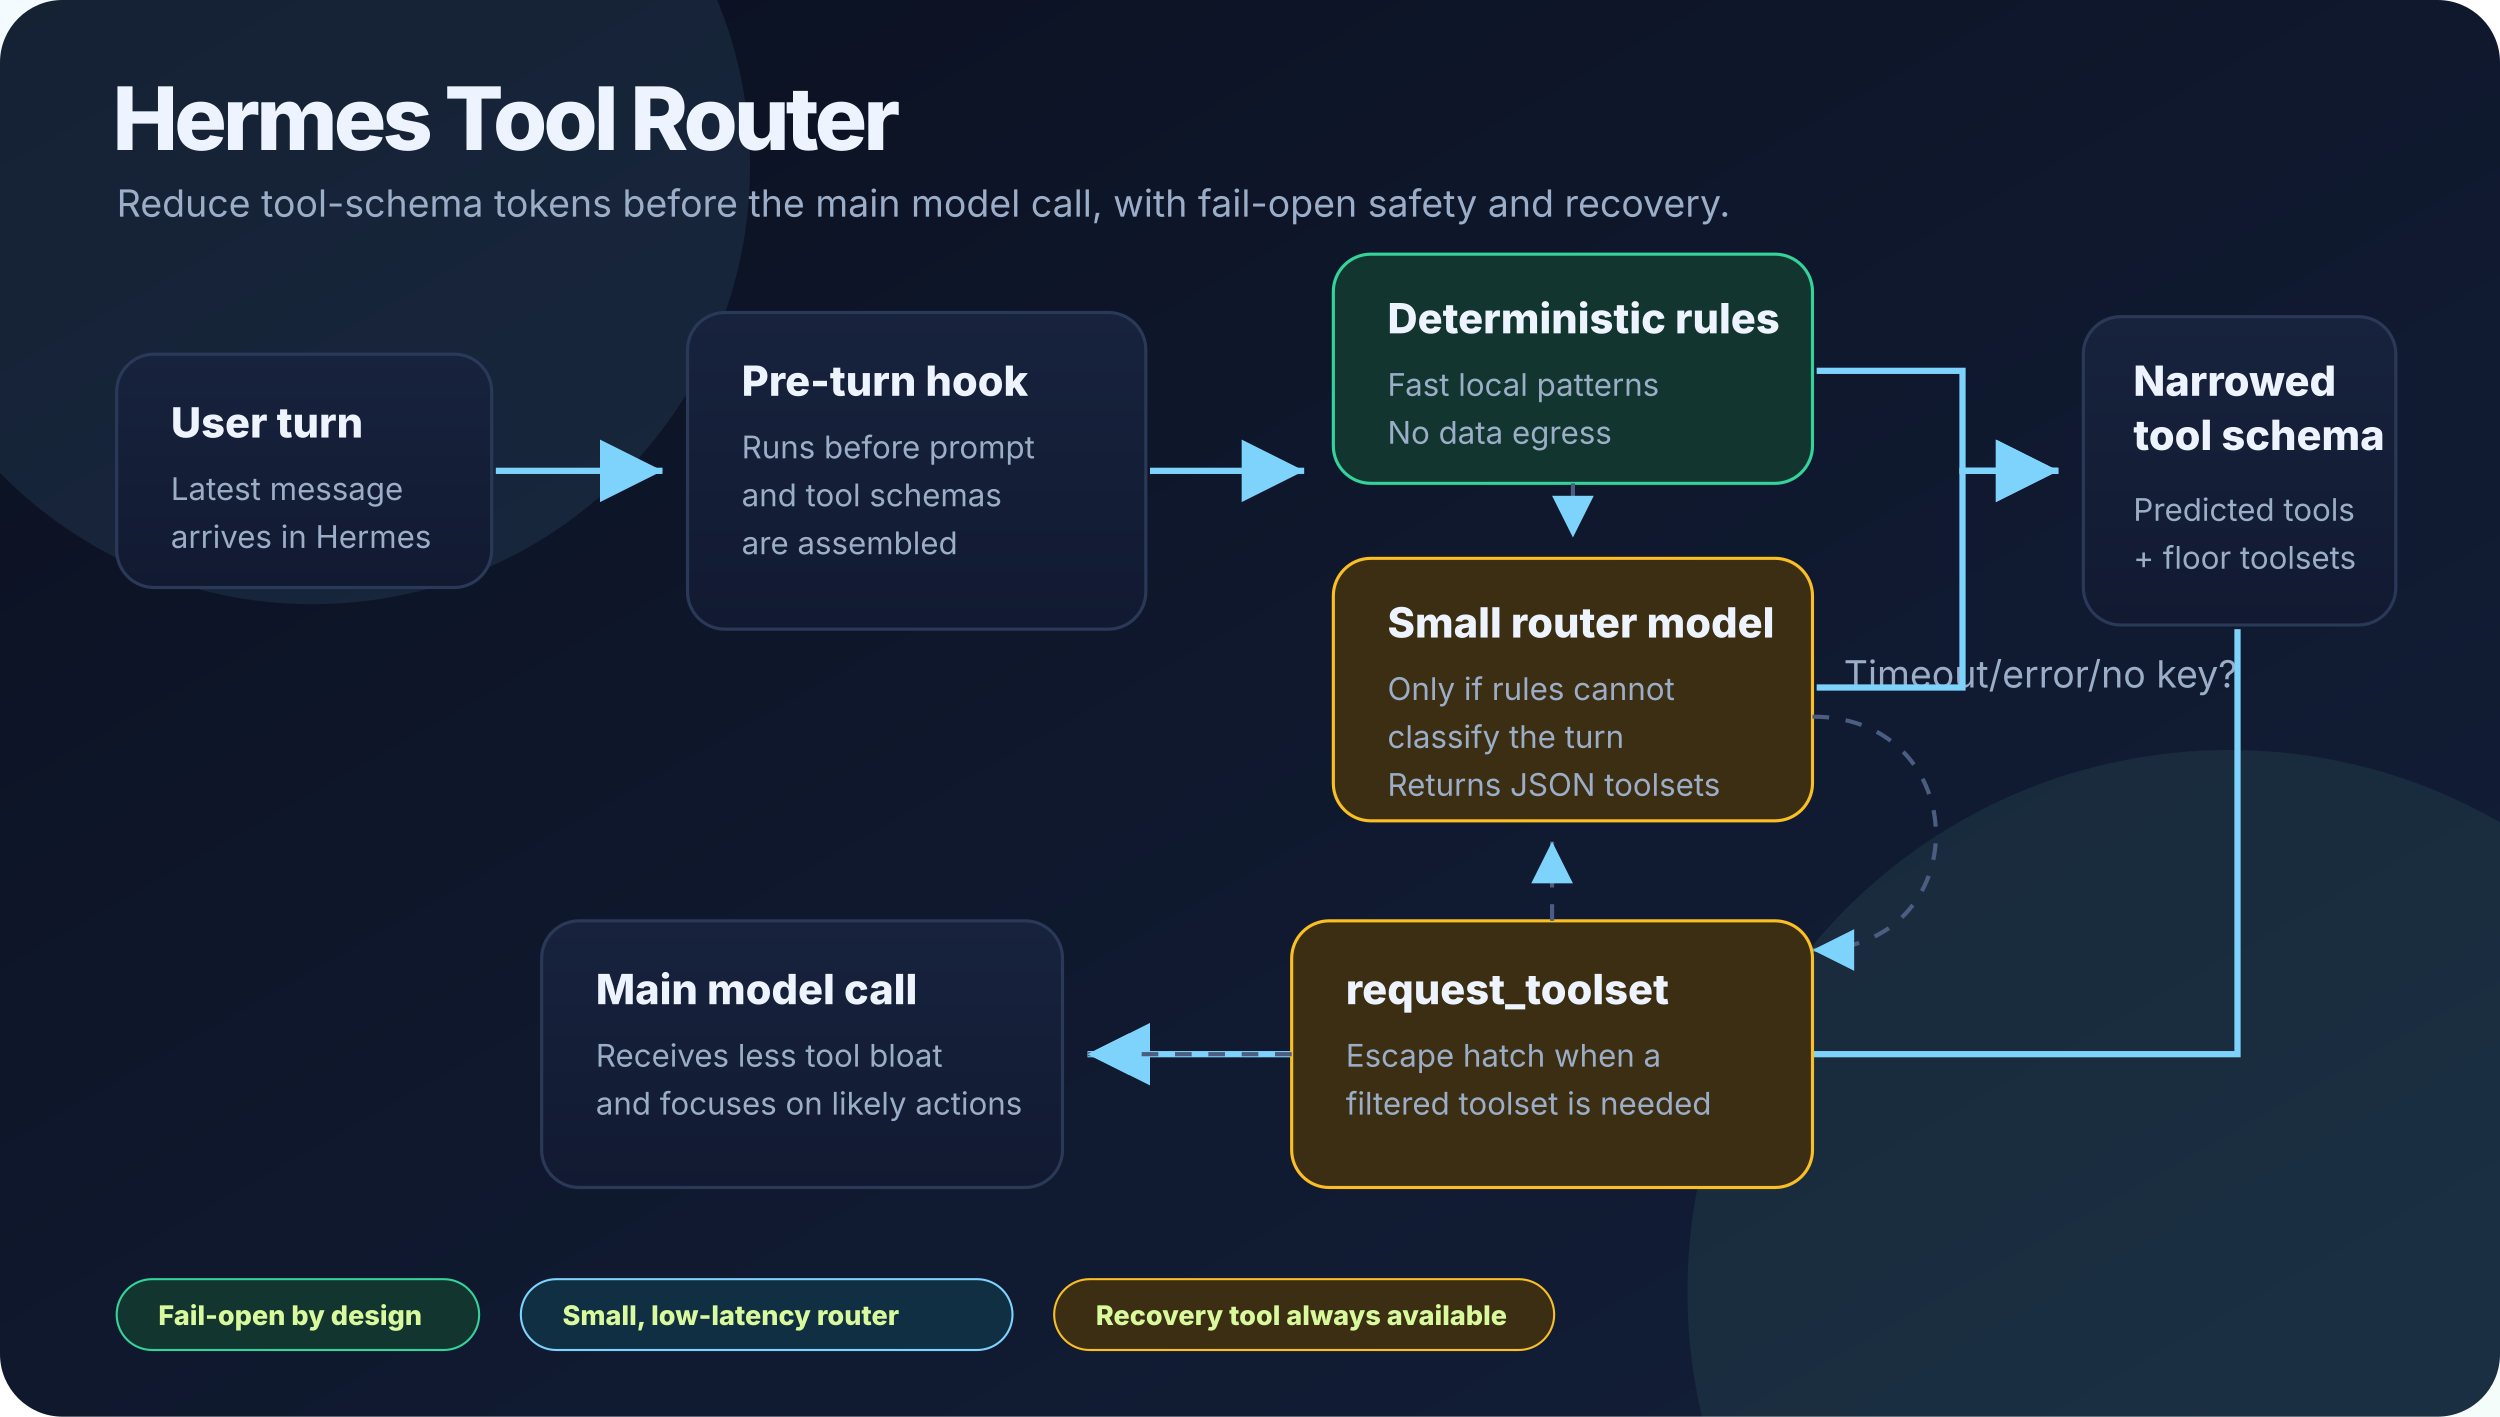
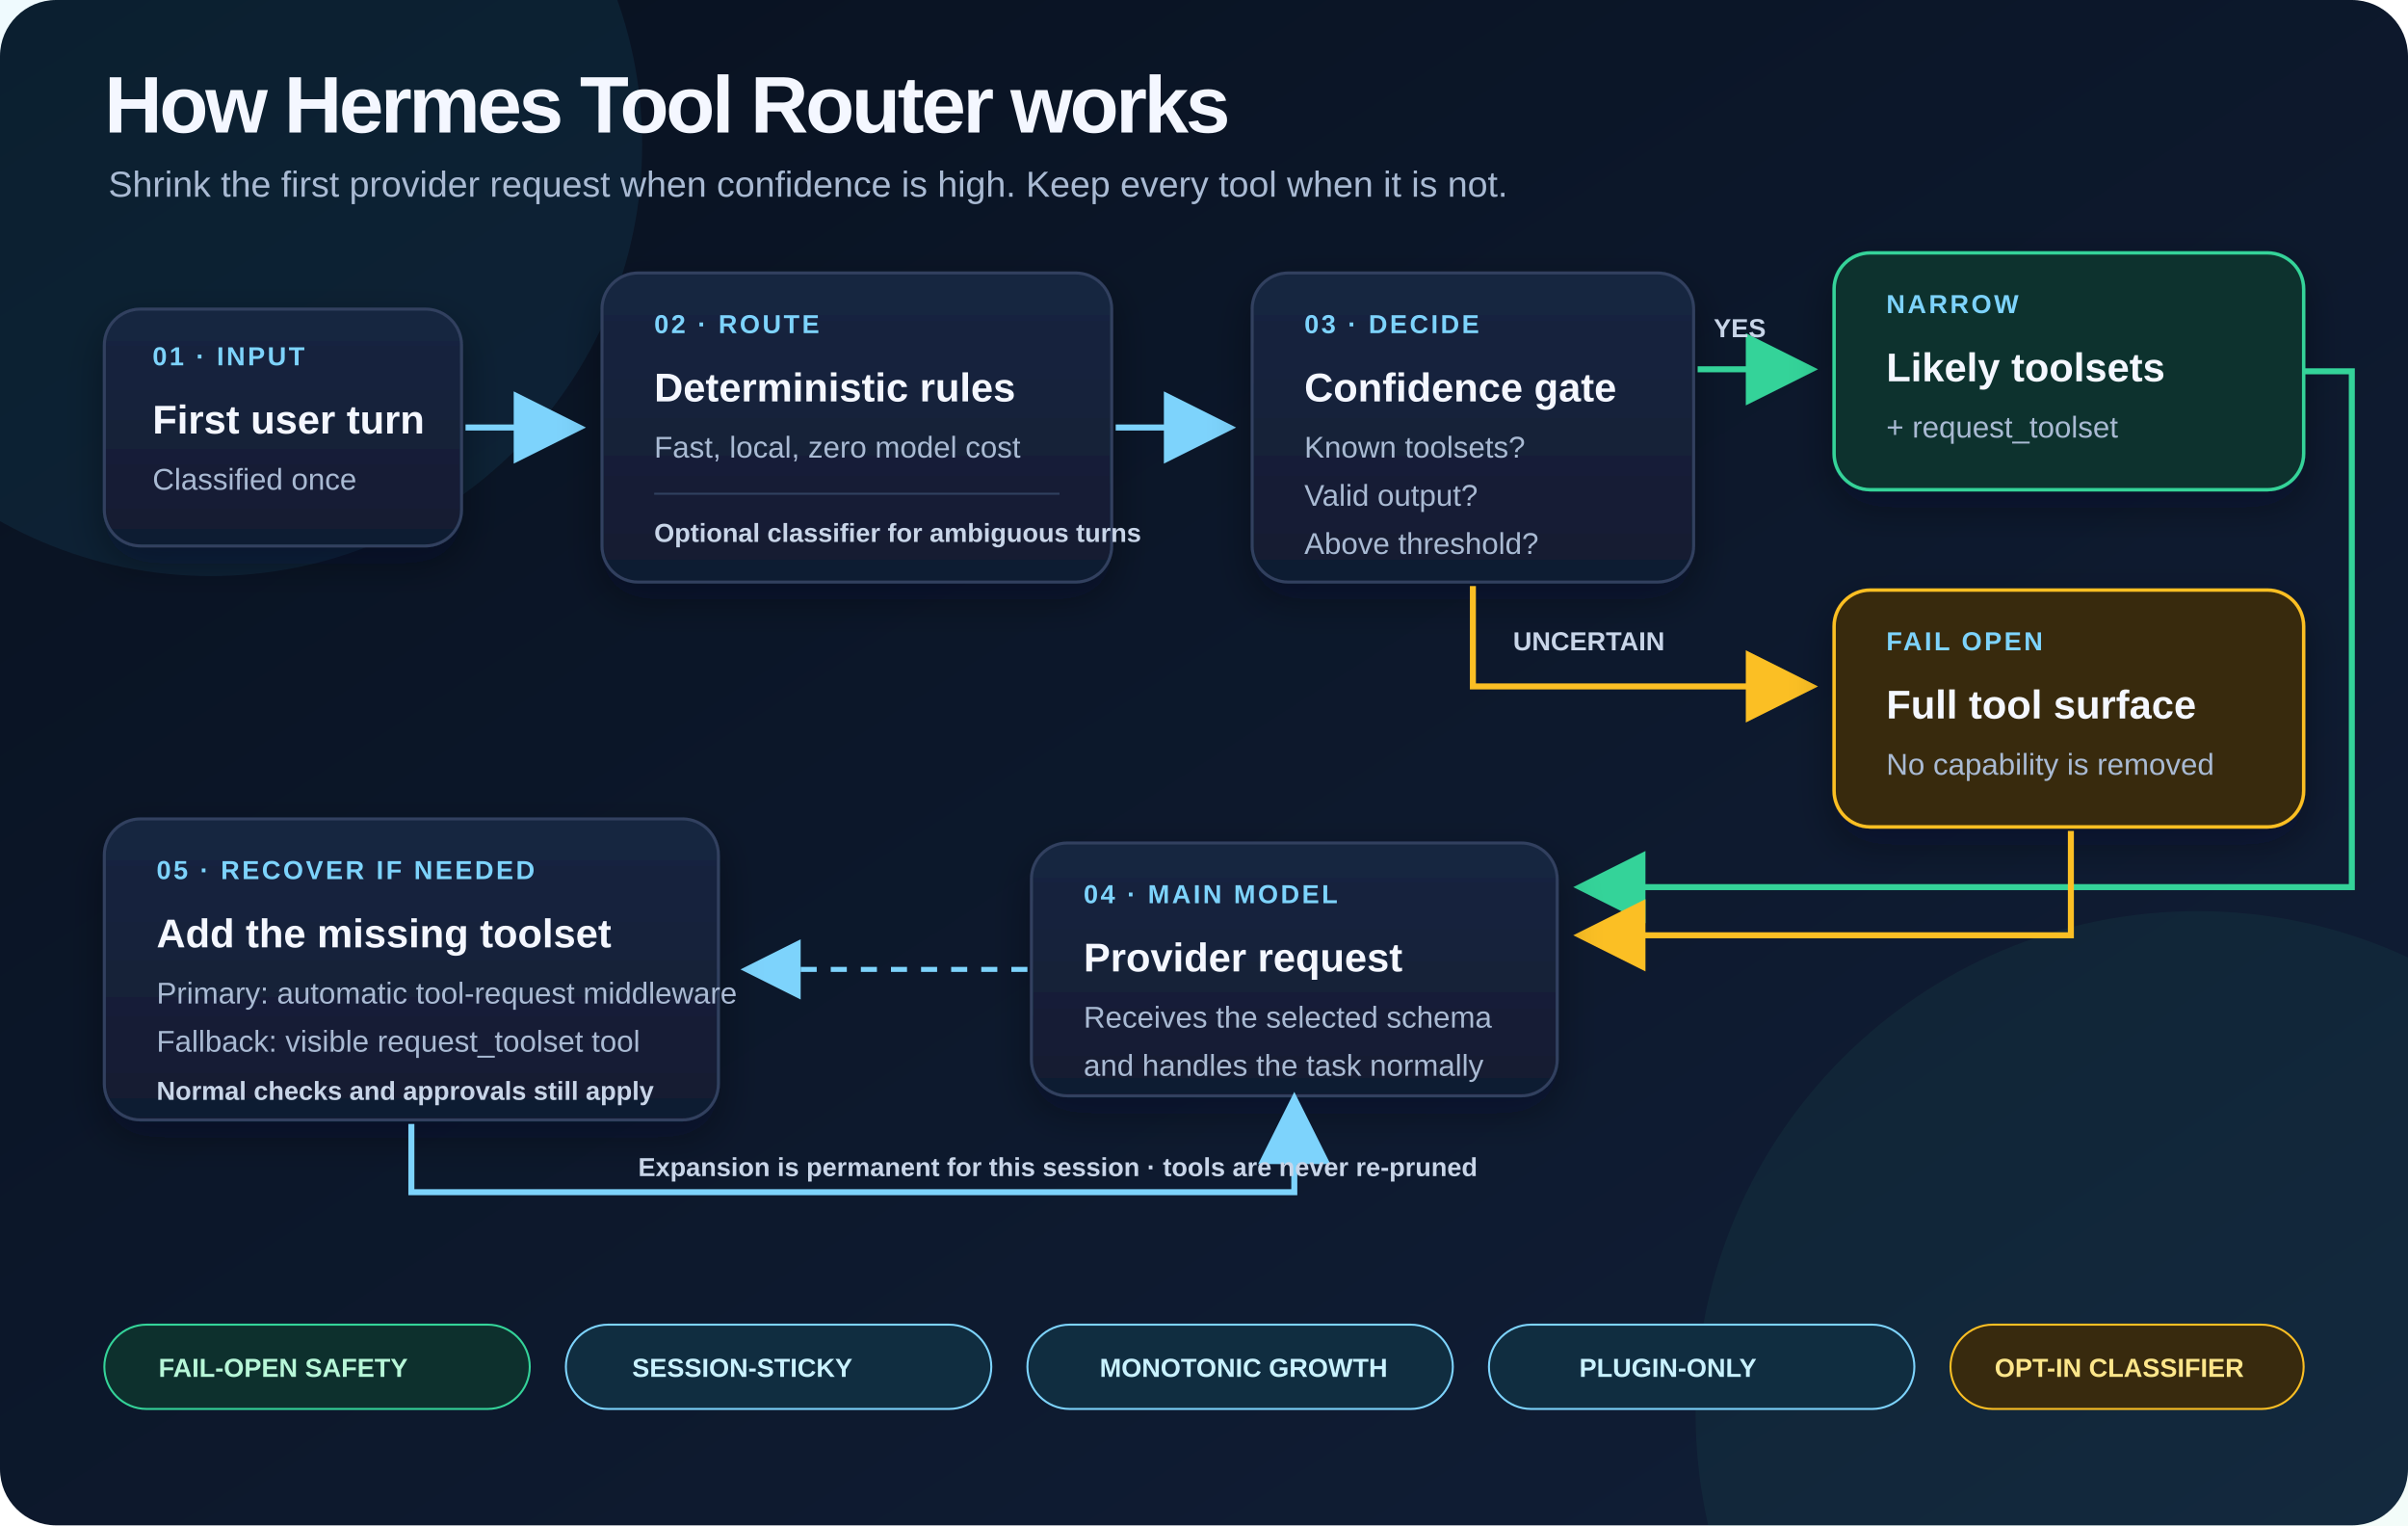
- <svg xmlns="http://www.w3.org/2000/svg" width="1200" height="680" viewBox="0 0 1200 680" role="img" aria-labelledby="title desc">
+ <svg xmlns="http://www.w3.org/2000/svg" width="1200" height="760" viewBox="0 0 1200 760" role="img" aria-labelledby="title desc">
  <defs>
    <linearGradient id="bg" x1="0" y1="0" x2="1" y2="1">
-       <stop offset="0" stop-color="#0b1020" />
-       <stop offset="1" stop-color="#13203a" />
+       <stop offset="0" stop-color="#08111f" />
+       <stop offset="1" stop-color="#111f38" />
    </linearGradient>
    <linearGradient id="card" x1="0" y1="0" x2="0" y2="1">
-       <stop offset="0" stop-color="#17223d" />
-       <stop offset="1" stop-color="#111a31" />
+       <stop offset="0" stop-color="#182641" />
+       <stop offset="1" stop-color="#111b31" />
    </linearGradient>
-     <marker id="arrow" markerWidth="14" markerHeight="14" refX="10" refY="5" orient="auto" markerUnits="strokeWidth">
-       <path d="M0,0 L10,5 L0,10 z" fill="#7dd3fc" />
+     <filter id="shadow" x="-20%" y="-20%" width="140%" height="140%">
+       <feDropShadow dx="0" dy="8" stdDeviation="10" flood-color="#020617" flood-opacity="0.35" />
+     </filter>
+     <marker id="arrowBlue" markerWidth="12" markerHeight="12" refX="10" refY="6" orient="auto">
+       <path d="M0,0 L12,6 L0,12 z" fill="#7dd3fc" />
+     </marker>
+     <marker id="arrowGreen" markerWidth="12" markerHeight="12" refX="10" refY="6" orient="auto">
+       <path d="M0,0 L12,6 L0,12 z" fill="#34d399" />
+     </marker>
+     <marker id="arrowAmber" markerWidth="12" markerHeight="12" refX="10" refY="6" orient="auto">
+       <path d="M0,0 L12,6 L0,12 z" fill="#fbbf24" />
    </marker>
    <style>
-       .title{font:800 42px -apple-system,BlinkMacSystemFont,Segoe UI,sans-serif;fill:#eef4ff;letter-spacing:-1.8px}
-       .subtitle{font:400 18px -apple-system,BlinkMacSystemFont,Segoe UI,sans-serif;fill:#9badc7}
-       .label{font:800 20px -apple-system,BlinkMacSystemFont,Segoe UI,sans-serif;fill:#eef4ff}
-       .body{font:400 15px -apple-system,BlinkMacSystemFont,Segoe UI,sans-serif;fill:#9badc7}
-       .tiny{font:700 13px -apple-system,BlinkMacSystemFont,Segoe UI,sans-serif;fill:#0b1020}
-       .badge{font:800 13px -apple-system,BlinkMacSystemFont,Segoe UI,sans-serif;fill:#d9f99d}
-       .card{fill:url(#card);stroke:#2b3958;stroke-width:1.5}
-       .green{fill:#12362f;stroke:#34d399;stroke-width:1.5}
-       .yellow{fill:#3b2e12;stroke:#fbbf24;stroke-width:1.5}
-       .line{stroke:#7dd3fc;stroke-width:3;fill:none;marker-end:url(#arrow)}
-       .muted-line{stroke:#4b5d80;stroke-width:2;fill:none;stroke-dasharray:8 8;marker-end:url(#arrow)}
+       text{font-family:Arial,Helvetica,sans-serif}
+       .title{font-size:40px;font-weight:800;fill:#f4f7ff;letter-spacing:-1.5px}
+       .subtitle{font-size:18px;font-weight:400;fill:#a9bad3}
+       .step{font-size:13px;font-weight:800;fill:#7dd3fc;letter-spacing:1.2px}
+       .label{font-size:20px;font-weight:700;fill:#f4f7ff}
+       .body{font-size:15px;font-weight:400;fill:#a9bad3}
+       .small{font-size:13px;font-weight:600;fill:#c8d5e8}
+       .pill{font-size:13px;font-weight:700}
+       .card{fill:url(#card);stroke:#30415f;stroke-width:1.5;filter:url(#shadow)}
+       .greenCard{fill:#0d302d;stroke:#34d399;stroke-width:1.7;filter:url(#shadow)}
+       .amberCard{fill:#382a0e;stroke:#fbbf24;stroke-width:1.7;filter:url(#shadow)}
+       .blueLine{stroke:#7dd3fc;stroke-width:3;fill:none;marker-end:url(#arrowBlue)}
+       .greenLine{stroke:#34d399;stroke-width:3;fill:none;marker-end:url(#arrowGreen)}
+       .amberLine{stroke:#fbbf24;stroke-width:3;fill:none;marker-end:url(#arrowAmber)}
+       .dashLine{stroke:#7dd3fc;stroke-width:2.5;fill:none;stroke-dasharray:8 7;marker-end:url(#arrowBlue)}
    </style>
  </defs>
-   <rect width="1200" height="680" rx="30" fill="url(#bg)" />
-   <circle cx="150" cy="80" r="210" fill="#7dd3fc" opacity="0.09" />
-   <circle cx="1070" cy="620" r="260" fill="#6ee7b7" opacity="0.08" />
-   <text x="54" y="72" class="title">Hermes Tool Router</text>
-   <text x="56" y="104" class="subtitle">Reduce tool-schema tokens before the main model call, with fail-open safety and recovery.</text>
-   <rect x="56" y="170" width="180" height="112" rx="18" class="card" />
-   <text x="82" y="210" class="label">User turn</text>
-   <text x="82" y="240" class="body">Latest message</text>
-   <text x="82" y="263" class="body">arrives in Hermes</text>
-   <path d="M238 226 H318" class="line" />
-   <rect x="330" y="150" width="220" height="152" rx="18" class="card" />
-   <text x="356" y="190" class="label">Pre-turn hook</text>
-   <text x="356" y="220" class="body">Runs before prompt</text>
-   <text x="356" y="243" class="body">and tool schemas</text>
-   <text x="356" y="266" class="body">are assembled</text>
-   <path d="M552 226 H626" class="line" />
-   <rect x="640" y="122" width="230" height="110" rx="18" class="green" />
-   <text x="666" y="160" class="label">Deterministic rules</text>
-   <text x="666" y="190" class="body">Fast local patterns</text>
-   <text x="666" y="213" class="body">No data egress</text>
-   <rect x="640" y="268" width="230" height="126" rx="18" class="yellow" />
-   <text x="666" y="306" class="label">Small router model</text>
-   <text x="666" y="336" class="body">Only if rules cannot</text>
-   <text x="666" y="359" class="body">classify the turn</text>
-   <text x="666" y="382" class="body">Returns JSON toolsets</text>
-   <path d="M755 232 V258" class="muted-line" />
-   <text x="885" y="330" class="subtitle">Timeout/error/no key?</text>
-   <path d="M870 344 C948 344 950 456 870 456" class="muted-line" />
-   <path d="M872 178 H942 V226 H988" class="line" />
-   <path d="M872 330 H942 V226 H988" class="line" />
-   <rect x="1000" y="152" width="150" height="148" rx="18" class="card" />
-   <text x="1024" y="190" class="label">Narrowed</text>
-   <text x="1024" y="216" class="label">tool schema</text>
-   <text x="1024" y="250" class="body">Predicted tools</text>
-   <text x="1024" y="273" class="body">+ floor toolsets</text>
-   <rect x="260" y="442" width="250" height="128" rx="18" class="card" />
-   <text x="286" y="482" class="label">Main model call</text>
-   <text x="286" y="512" class="body">Receives less tool bloat</text>
-   <text x="286" y="535" class="body">and focuses on likely actions</text>
-   <path d="M1074 302 V506 H522" class="line" />
-   <rect x="620" y="442" width="250" height="128" rx="18" class="yellow" />
-   <text x="646" y="482" class="label">request_toolset</text>
-   <text x="646" y="512" class="body">Escape hatch when a</text>
-   <text x="646" y="535" class="body">filtered toolset is needed</text>
-   <path d="M620 506 H522" class="muted-line" />
-   <path d="M745 442 V404" class="muted-line" />
-   <rect x="56" y="614" width="174" height="34" rx="17" fill="#12362f" stroke="#34d399" />
-   <text x="76" y="636" class="badge">Fail-open by design</text>
-   <rect x="250" y="614" width="236" height="34" rx="17" fill="#102f42" stroke="#7dd3fc" />
-   <text x="270" y="636" class="badge">Small, low-latency router</text>
-   <rect x="506" y="614" width="240" height="34" rx="17" fill="#3b2e12" stroke="#fbbf24" />
-   <text x="526" y="636" class="badge">Recovery tool always available</text>
+   <rect width="1200" height="760" rx="28" fill="url(#bg)" />
+   <circle cx="105" cy="72" r="215" fill="#38bdf8" opacity="0.08" />
+   <circle cx="1095" cy="704" r="250" fill="#34d399" opacity="0.06" />
+   <text x="52" y="66" class="title">How Hermes Tool Router works</text>
+   <text x="54" y="98" class="subtitle">Shrink the first provider request when confidence is high. Keep every tool when it is not.</text>
+   <rect x="52" y="154" width="178" height="118" rx="18" class="card" />
+   <text x="76" y="182" class="step">01 · INPUT</text>
+   <text x="76" y="216" class="label">First user turn</text>
+   <text x="76" y="244" class="body">Classified once</text>
+   <path d="M232 213 H286" class="blueLine" />
+   <rect x="300" y="136" width="254" height="154" rx="18" class="card" />
+   <text x="326" y="166" class="step">02 · ROUTE</text>
+   <text x="326" y="200" class="label">Deterministic rules</text>
+   <text x="326" y="228" class="body">Fast, local, zero model cost</text>
+   <line x1="326" y1="246" x2="528" y2="246" stroke="#30415f" />
+   <text x="326" y="270" class="small">Optional classifier for ambiguous turns</text>
+   <path d="M556 213 H610" class="blueLine" />
+   <rect x="624" y="136" width="220" height="154" rx="18" class="card" />
+   <text x="650" y="166" class="step">03 · DECIDE</text>
+   <text x="650" y="200" class="label">Confidence gate</text>
+   <text x="650" y="228" class="body">Known toolsets?</text>
+   <text x="650" y="252" class="body">Valid output?</text>
+   <text x="650" y="276" class="body">Above threshold?</text>
+   <path d="M846 184 H900" class="greenLine" />
+   <text x="854" y="168" class="small" fill="#6ee7b7">YES</text>
+   <rect x="914" y="126" width="234" height="118" rx="18" class="greenCard" />
+   <text x="940" y="156" class="step" fill="#6ee7b7">NARROW</text>
+   <text x="940" y="190" class="label">Likely toolsets</text>
+   <text x="940" y="218" class="body">+ request_toolset</text>
+   <path d="M734 292 V342 H900" class="amberLine" />
+   <text x="754" y="324" class="small" fill="#fde68a">UNCERTAIN</text>
+   <rect x="914" y="294" width="234" height="118" rx="18" class="amberCard" />
+   <text x="940" y="324" class="step" fill="#fde68a">FAIL OPEN</text>
+   <text x="940" y="358" class="label">Full tool surface</text>
+   <text x="940" y="386" class="body">No capability is removed</text>
+   <path d="M1148 185 H1172 V442 H790" class="greenLine" />
+   <path d="M1032 414 V466 H790" class="amberLine" />
+   <rect x="514" y="420" width="262" height="126" rx="18" class="card" />
+   <text x="540" y="450" class="step">04 · MAIN MODEL</text>
+   <text x="540" y="484" class="label">Provider request</text>
+   <text x="540" y="512" class="body">Receives the selected schema</text>
+   <text x="540" y="536" class="body">and handles the task normally</text>
+   <path d="M512 483 H374" class="dashLine" />
+   <rect x="52" y="408" width="306" height="150" rx="18" class="card" />
+   <text x="78" y="438" class="step">05 · RECOVER IF NEEDED</text>
+   <text x="78" y="472" class="label">Add the missing toolset</text>
+   <text x="78" y="500" class="body">Primary: automatic tool-request middleware</text>
+   <text x="78" y="524" class="body">Fallback: visible request_toolset tool</text>
+   <text x="78" y="548" class="small">Normal checks and approvals still apply</text>
+   <path d="M205 560 V594 H645 V550" class="blueLine" />
+   <text x="318" y="586" class="small">Expansion is permanent for this session · tools are never re-pruned</text>
+   <rect x="52" y="660" width="212" height="42" rx="21" fill="#0d302d" stroke="#34d399" />
+   <text x="79" y="686" class="pill" fill="#b7f7d8">FAIL-OPEN SAFETY</text>
+   <rect x="282" y="660" width="212" height="42" rx="21" fill="#102d40" stroke="#7dd3fc" />
+   <text x="315" y="686" class="pill" fill="#c9f2ff">SESSION-STICKY</text>
+   <rect x="512" y="660" width="212" height="42" rx="21" fill="#102d40" stroke="#7dd3fc" />
+   <text x="548" y="686" class="pill" fill="#c9f2ff">MONOTONIC GROWTH</text>
+   <rect x="742" y="660" width="212" height="42" rx="21" fill="#102d40" stroke="#7dd3fc" />
+   <text x="787" y="686" class="pill" fill="#c9f2ff">PLUGIN-ONLY</text>
+   <rect x="972" y="660" width="176" height="42" rx="21" fill="#382a0e" stroke="#fbbf24" />
+   <text x="994" y="686" class="pill" fill="#fde68a">OPT-IN CLASSIFIER</text>
</svg>
